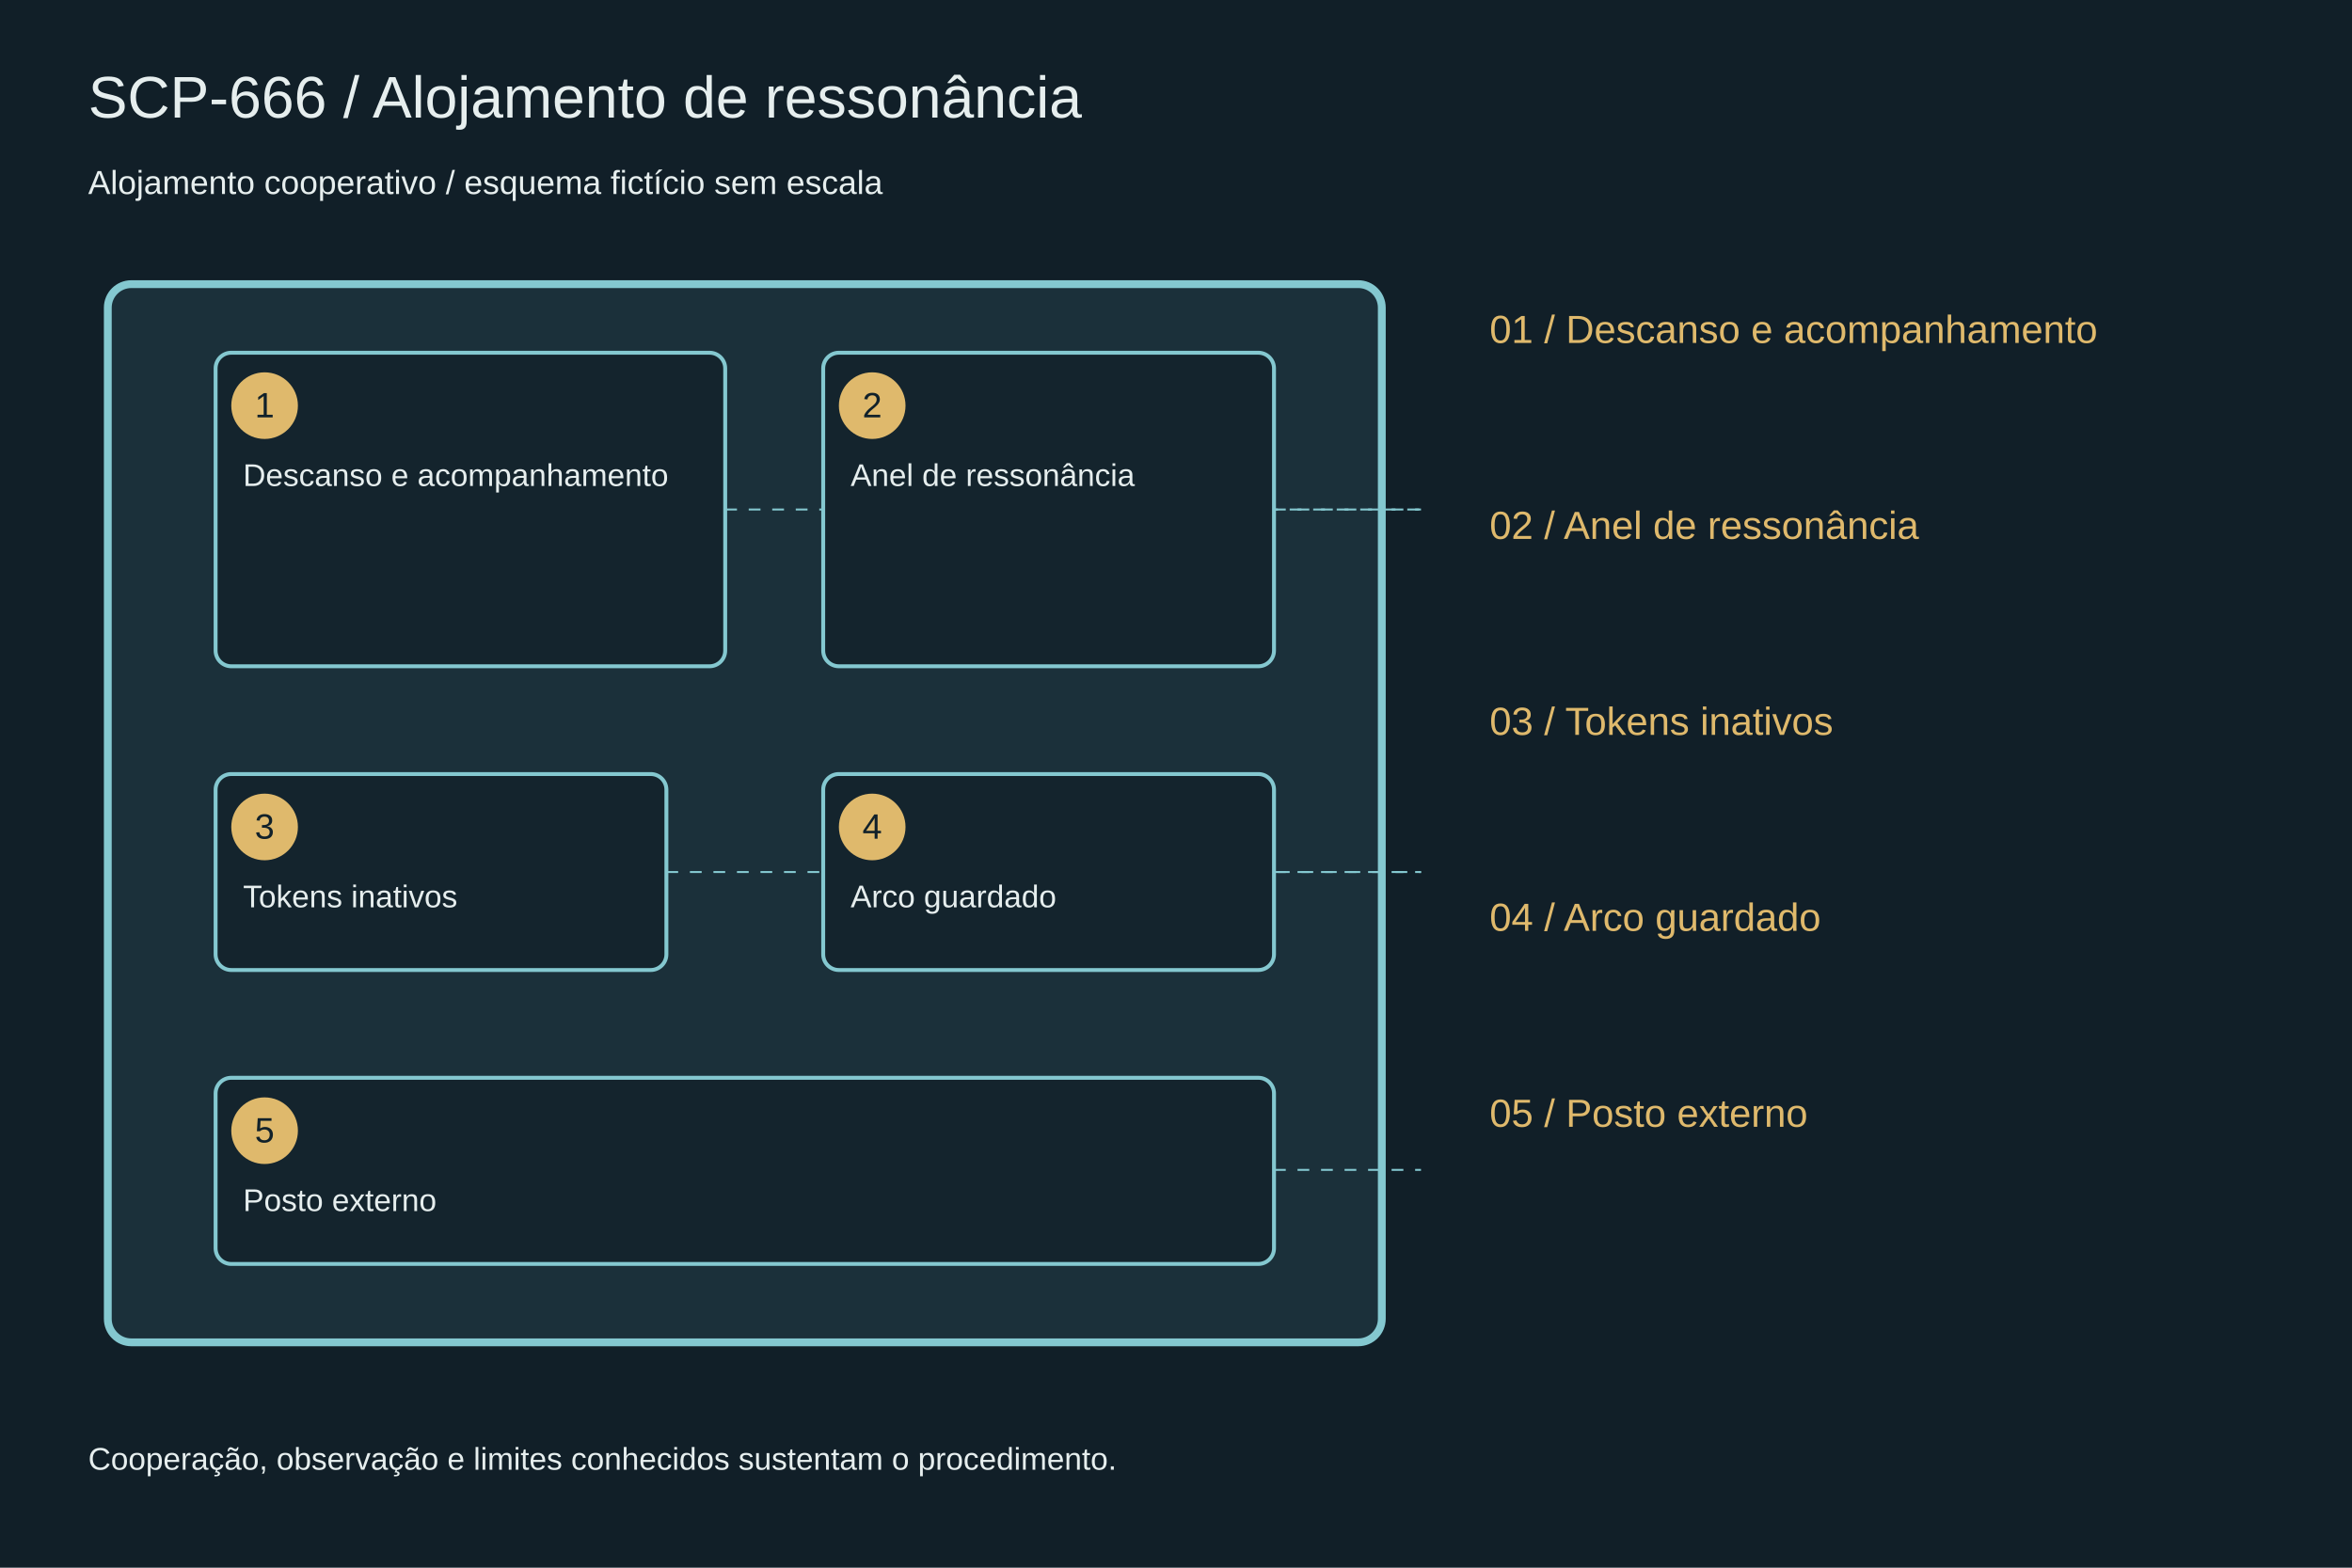
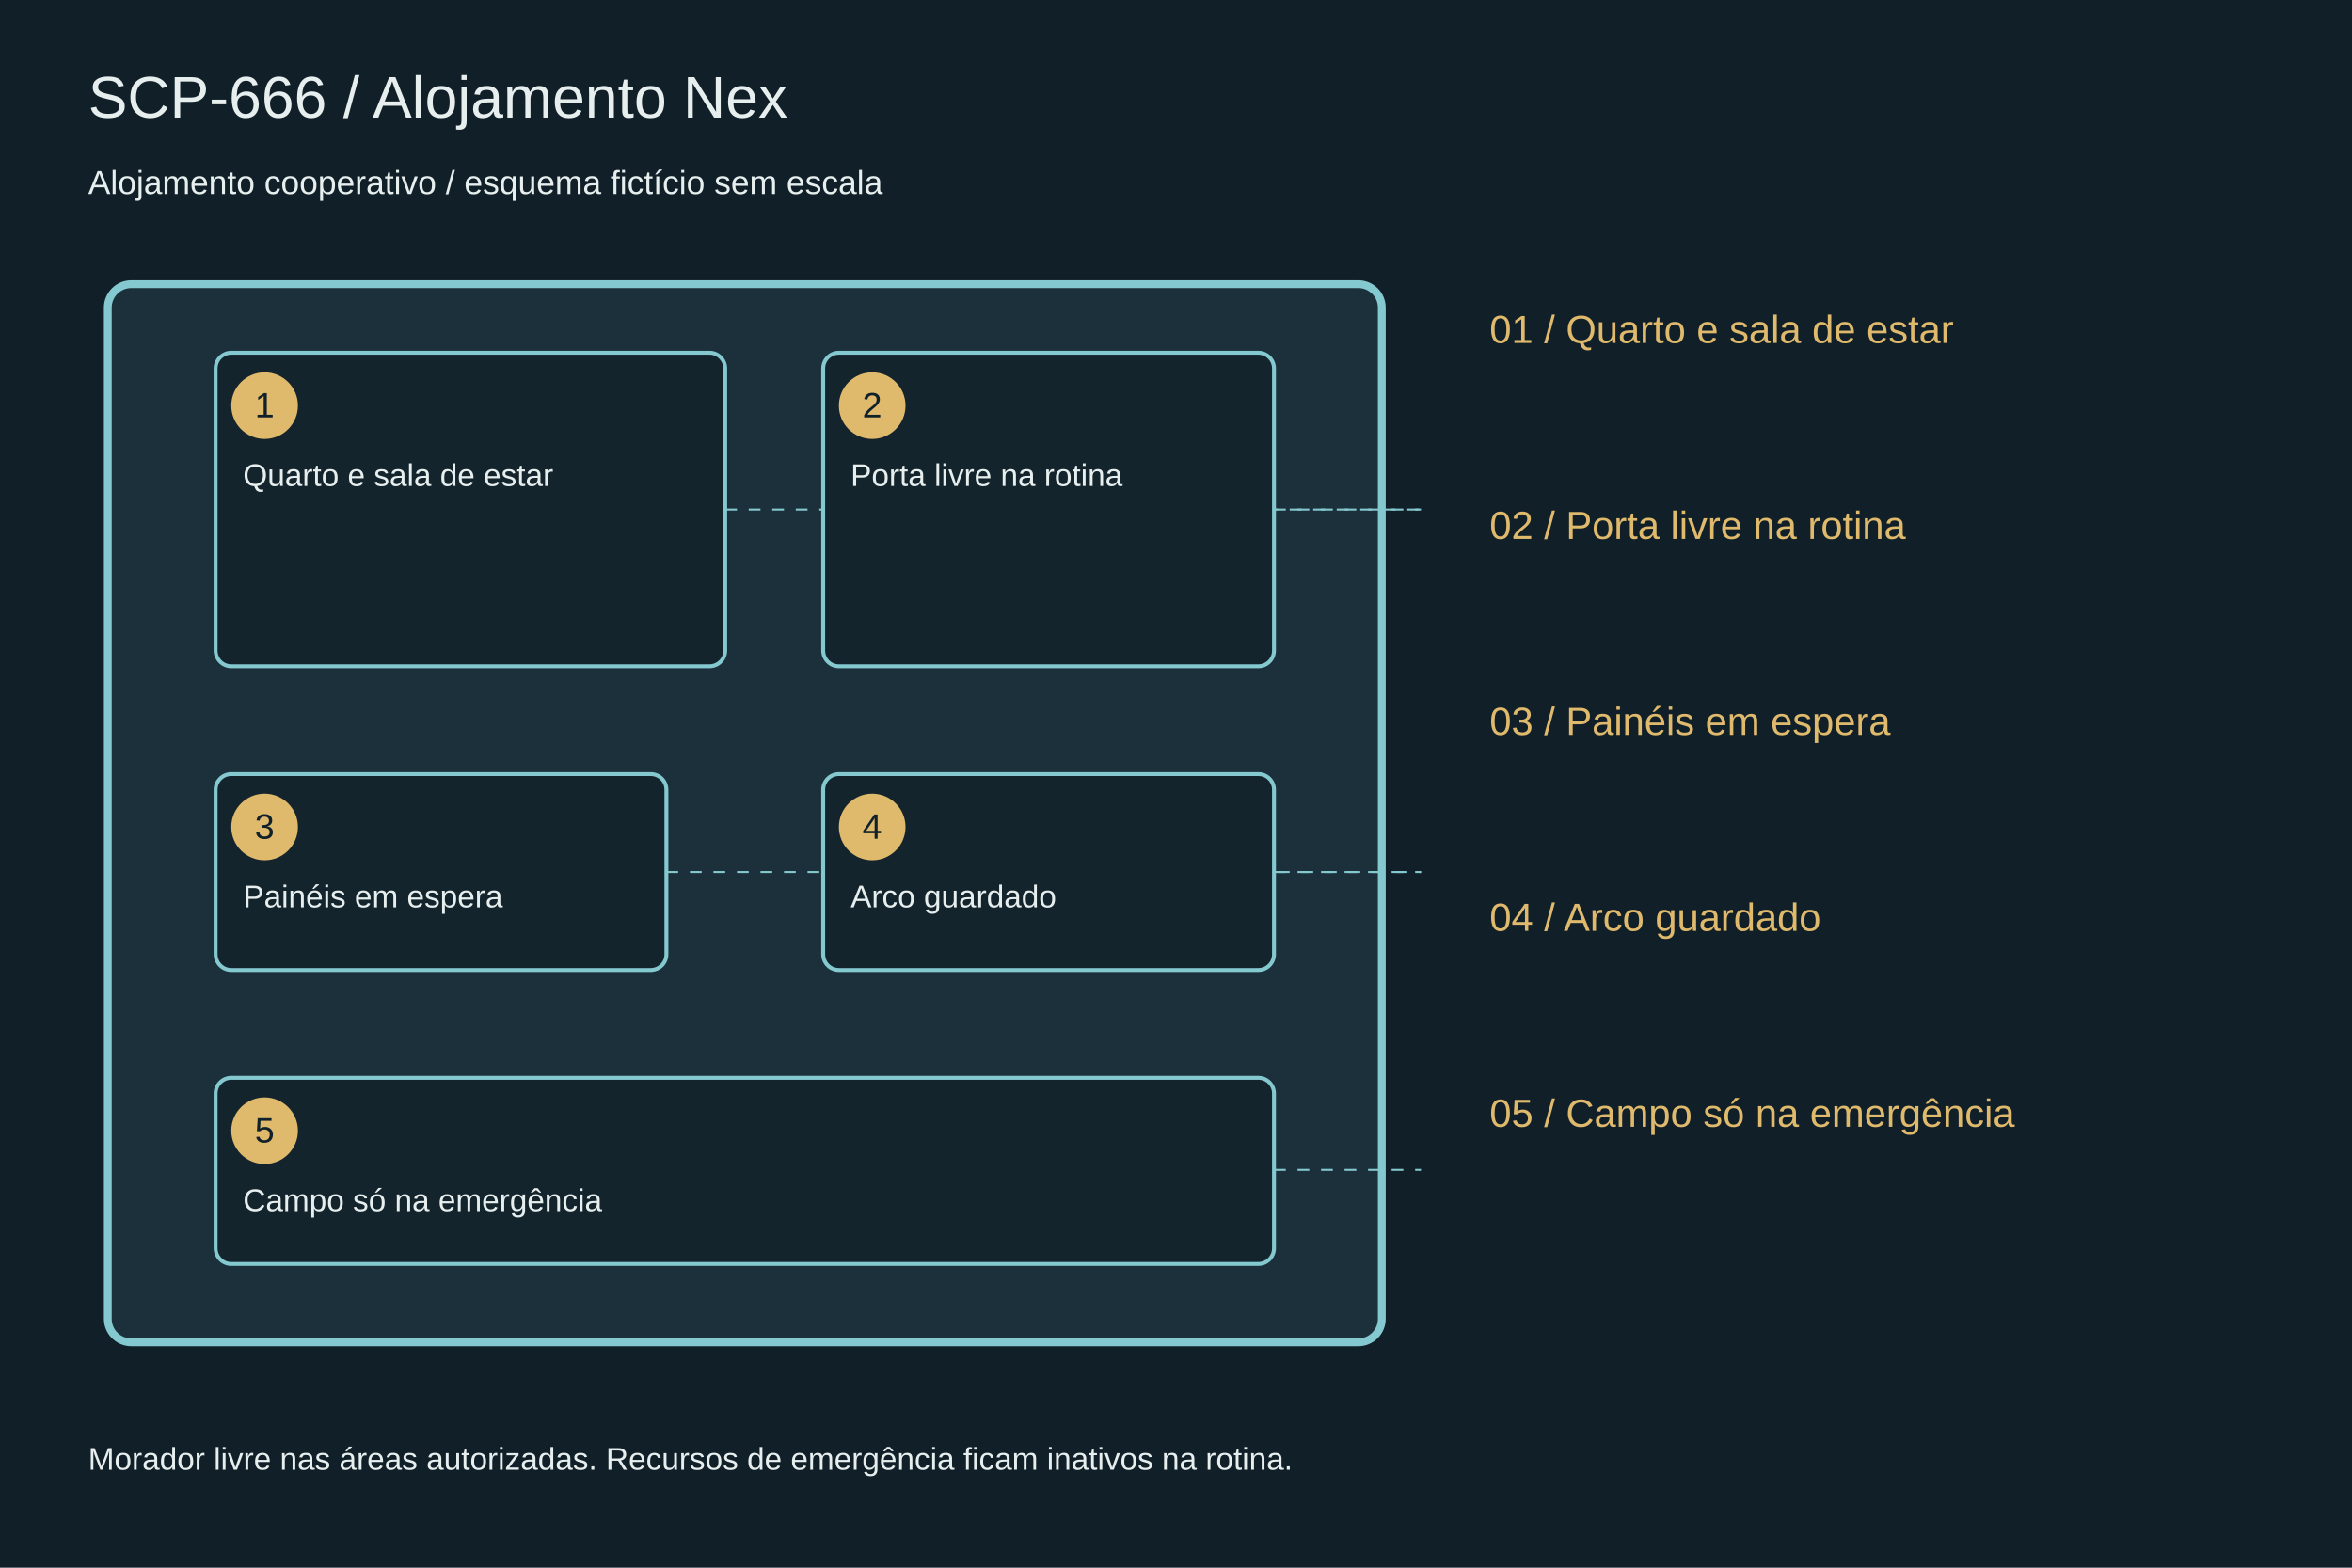
<svg xmlns="http://www.w3.org/2000/svg" viewBox="0 0 1200 800">
  <rect width="1200" height="800" fill="#111f28" />
  <g font-family="Arial" fill="#e6eeee">
-     <text x="45" y="60" font-size="30">SCP-666 / Alojamento de ressonância</text>
+     <text x="45" y="60" font-size="30">SCP-666 / Alojamento Nex</text>
    <text x="45" y="99" font-size="17">Alojamento cooperativo / esquema fictício sem escala</text>
    <rect x="55" y="145" width="650" height="540" rx="12" fill="#1b303a" stroke="#84c8d0" stroke-width="4" />
    <rect x="110" y="180" width="260" height="160" rx="8" fill="#14242d" stroke="#84c8d0" stroke-width="2" />
    <circle cx="135" cy="207" r="17" fill="#dfb96c" />
    <text x="135" y="213" fill="#11212a" text-anchor="middle" font-size="18">1</text>
-     <text x="124" y="248" font-size="16">Descanso e acompanhamento</text>
-     <text x="760" y="175" font-size="20" fill="#dfb96c">01 / Descanso e acompanhamento</text>
+     <text x="124" y="248" font-size="16">Quarto e sala de estar</text>
+     <text x="760" y="175" font-size="20" fill="#dfb96c">01 / Quarto e sala de estar</text>
    <path d="M370 260 H725" stroke="#84c8d0" stroke-dasharray="6 6" fill="none" />
    <rect x="420" y="180" width="230" height="160" rx="8" fill="#14242d" stroke="#84c8d0" stroke-width="2" />
    <circle cx="445" cy="207" r="17" fill="#dfb96c" />
    <text x="445" y="213" fill="#11212a" text-anchor="middle" font-size="18">2</text>
-     <text x="434" y="248" font-size="16">Anel de ressonância</text>
-     <text x="760" y="275" font-size="20" fill="#dfb96c">02 / Anel de ressonância</text>
+     <text x="434" y="248" font-size="16">Porta livre na rotina</text>
+     <text x="760" y="275" font-size="20" fill="#dfb96c">02 / Porta livre na rotina</text>
    <path d="M650 260 H725" stroke="#84c8d0" stroke-dasharray="6 6" fill="none" />
    <rect x="110" y="395" width="230" height="100" rx="8" fill="#14242d" stroke="#84c8d0" stroke-width="2" />
    <circle cx="135" cy="422" r="17" fill="#dfb96c" />
    <text x="135" y="428" fill="#11212a" text-anchor="middle" font-size="18">3</text>
-     <text x="124" y="463" font-size="16">Tokens inativos</text>
-     <text x="760" y="375" font-size="20" fill="#dfb96c">03 / Tokens inativos</text>
+     <text x="124" y="463" font-size="16">Painéis em espera</text>
+     <text x="760" y="375" font-size="20" fill="#dfb96c">03 / Painéis em espera</text>
    <path d="M340 445 H725" stroke="#84c8d0" stroke-dasharray="6 6" fill="none" />
    <rect x="420" y="395" width="230" height="100" rx="8" fill="#14242d" stroke="#84c8d0" stroke-width="2" />
    <circle cx="445" cy="422" r="17" fill="#dfb96c" />
    <text x="445" y="428" fill="#11212a" text-anchor="middle" font-size="18">4</text>
    <text x="434" y="463" font-size="16">Arco guardado</text>
    <text x="760" y="475" font-size="20" fill="#dfb96c">04 / Arco guardado</text>
    <path d="M650 445 H725" stroke="#84c8d0" stroke-dasharray="6 6" fill="none" />
    <rect x="110" y="550" width="540" height="95" rx="8" fill="#14242d" stroke="#84c8d0" stroke-width="2" />
    <circle cx="135" cy="577" r="17" fill="#dfb96c" />
    <text x="135" y="583" fill="#11212a" text-anchor="middle" font-size="18">5</text>
-     <text x="124" y="618" font-size="16">Posto externo</text>
-     <text x="760" y="575" font-size="20" fill="#dfb96c">05 / Posto externo</text>
+     <text x="124" y="618" font-size="16">Campo só na emergência</text>
+     <text x="760" y="575" font-size="20" fill="#dfb96c">05 / Campo só na emergência</text>
    <path d="M650 597 H725" stroke="#84c8d0" stroke-dasharray="6 6" fill="none" />
-     <text x="45" y="750" font-size="16">Cooperação, observação e limites conhecidos sustentam o procedimento.</text>
+     <text x="45" y="750" font-size="16">Morador livre nas áreas autorizadas. Recursos de emergência ficam inativos na rotina.</text>
  </g>
</svg>
